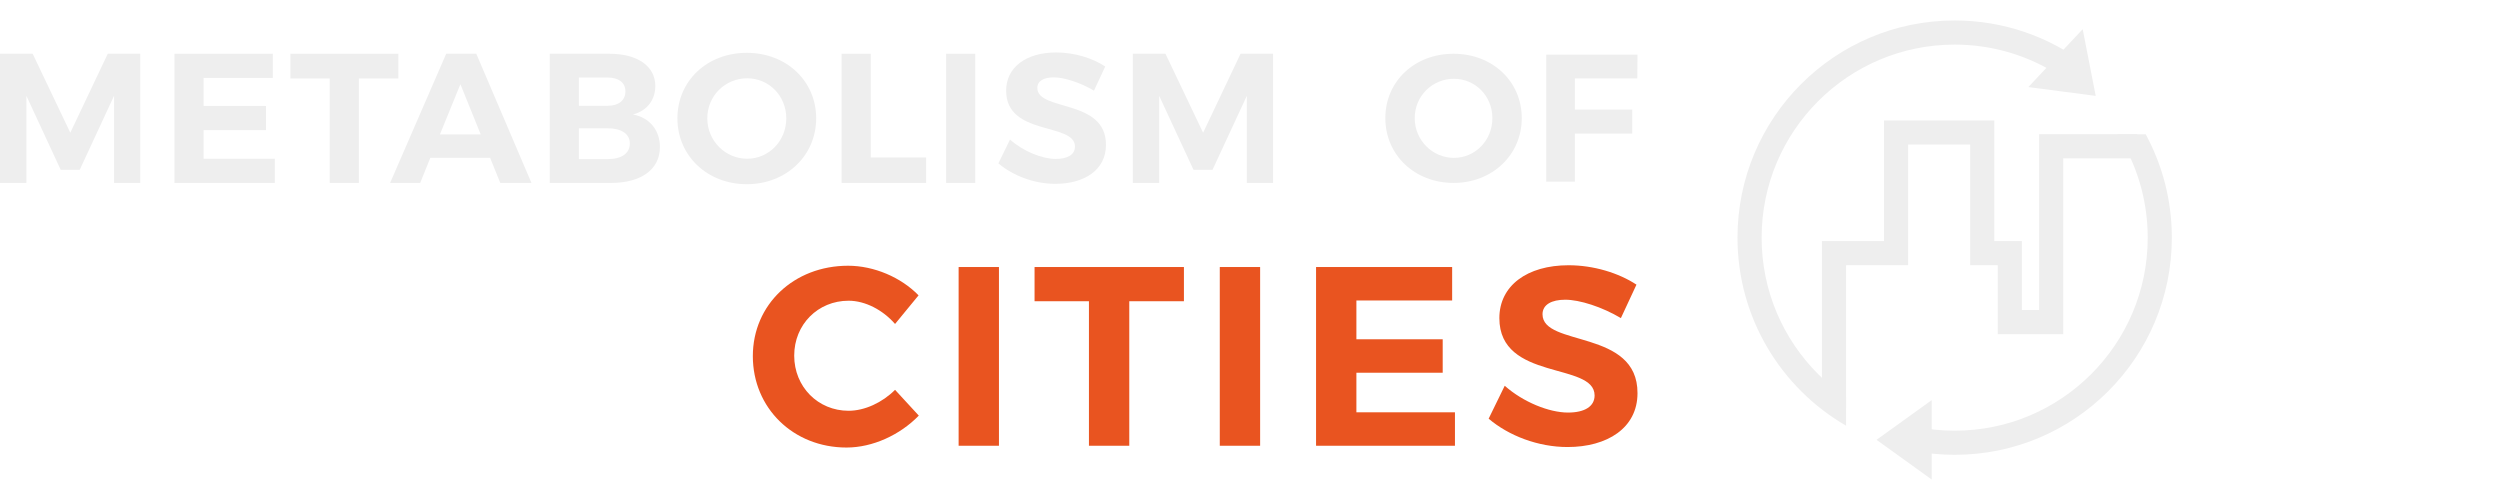
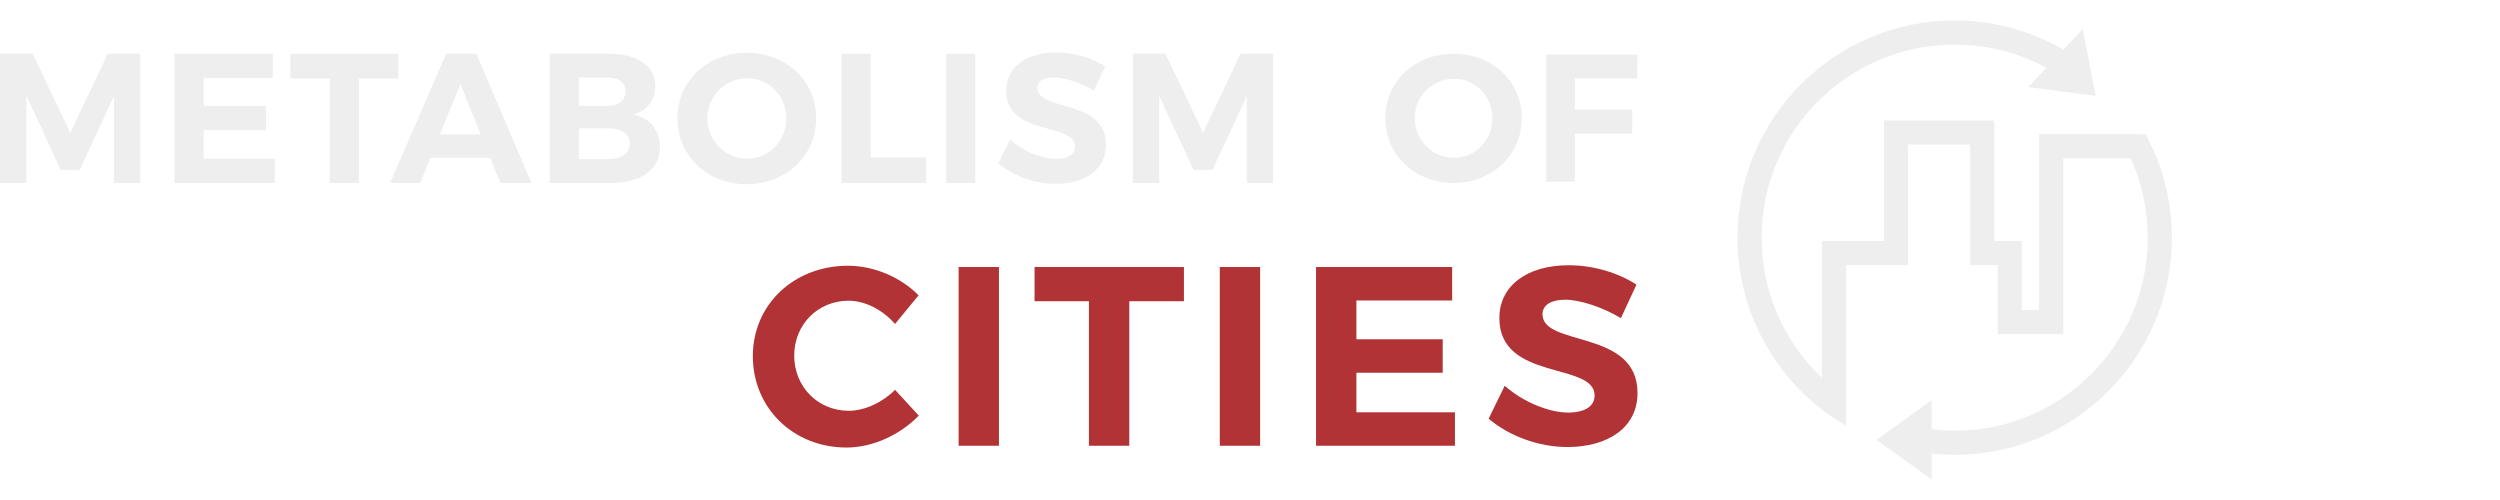
<svg xmlns="http://www.w3.org/2000/svg" version="1.1" id="svg2" xml:space="preserve" width="500" height="100" viewBox="0 0 500 100">
  <defs id="defs6" />
  <g id="g10" transform="matrix(1.333333,0,0,-1.333333,-244.3797,98.38189)">
    <path id="path14" style="fill:#eeeeee;fill-opacity:1;fill-rule:nonzero;stroke:none;stroke-width:0.063" d="m 456.578,12.544 v 25.078 l 9.308,0.002 v 18.097 h 16.545 V 37.622 h 4.137 V 27.282 h 2.585 v 26.37 h 14.737 v -5.04e-4 -3.619 h -11.118 V 23.661 h -9.824 v 10.341 h -4.136 V 52.102 H 469.505 V 34.003 h -9.307 V 12.544 h -3.62 v 0" />
    <path id="path16" style="fill:#eeeeee;fill-opacity:1;fill-rule:nonzero;stroke:none;stroke-width:0.063" d="m 447.529,38.139 c 9.3e-4,8.002 3.239,15.229 8.481,20.476 5.246,5.242 12.473,8.479 20.475,8.481 5.293,-9.2e-4 10.242,-1.425 14.507,-3.9 l 5.144,0.921 c -5.463,4.138 -12.269,6.597 -19.651,6.598 -17.992,-6.25e-4 -32.575,-14.584 -32.576,-32.575 6.2e-4,-12.057 6.554,-22.573 16.288,-28.206 v 4.265 c -1.502,1.024 -2.905,2.184 -4.188,3.466 -5.243,5.245 -8.48,12.473 -8.481,20.475 z m 57.608,15.512 h -4.206 c 2.853,-4.485 4.51,-9.798 4.511,-15.512 -6.2e-4,-8.002 -3.239,-15.229 -8.482,-20.475 -5.246,-5.243 -12.473,-8.48 -20.475,-8.482 -2.039,9.183e-4 -4.027,0.214 -5.946,0.614 V 6.116 c 1.929,-0.356 3.914,-0.552 5.946,-0.552 17.992,9.183e-4 32.575,14.583 32.576,32.575 -6.3e-4,5.616 -1.422,10.9 -3.924,15.512" />
    <path id="path18" style="fill:#eeeeee;fill-opacity:1;fill-rule:nonzero;stroke:none;stroke-width:0.063" d="M 473.039,7.813 V 1.858 l -4.137,2.978 -4.137,2.977 4.137,2.977 4.137,2.978 V 7.813" />
    <path id="path20" style="fill:#eeeeee;fill-opacity:1;fill-rule:nonzero;stroke:none;stroke-width:0.063" d="m 491.611,65.066 4.077,4.341 0.977,-5.002 0.977,-5.003 -5.054,0.662 -5.053,0.661 4.077,4.34" />
    <path id="path22" style="fill:#eeeeee;fill-opacity:1;fill-rule:nonzero;stroke:none;stroke-width:0.1" d="m 200.391,46.349 v 13.065 l -5.148,-11.1 h -2.851 l -5.149,11.1 v -13.065 h -3.958 v 19.376 h 4.9 l 5.646,-11.847 5.619,11.847 h 4.871 v -19.376 h -3.93" />
    <path id="path24" style="fill:#eeeeee;fill-opacity:1;fill-rule:nonzero;stroke:none;stroke-width:0.1" d="m 213.827,62.099 v -4.208 h 9.355 v -3.626 h -9.355 v -4.29 h 10.684 v -3.626 h -15.058 v 19.376 h 14.753 v -3.626 h -10.379" />
    <path id="path26" style="fill:#eeeeee;fill-opacity:1;fill-rule:nonzero;stroke:none;stroke-width:0.1" d="m 237.115,62.016 v -15.667 h -4.373 v 15.667 h -5.896 v 3.709 h 16.193 v -3.709 h -5.924" />
    <path id="path28" style="fill:#eeeeee;fill-opacity:1;fill-rule:nonzero;stroke:none;stroke-width:0.1" d="m 252.346,61.157 -3.072,-7.529 h 6.117 z m -4.512,-11.044 -1.521,-3.765 h -4.512 l 8.414,19.376 h 4.512 l 8.276,-19.376 h -4.679 l -1.521,3.765 h -8.969" />
    <path id="path30" style="fill:#eeeeee;fill-opacity:1;fill-rule:nonzero;stroke:none;stroke-width:0.1" d="m 270.121,49.919 h 4.319 c 2.076,0 3.321,0.859 3.321,2.354 0,1.411 -1.245,2.27 -3.321,2.27 h -4.319 z m 0,8 h 4.319 c 1.632,0 2.657,0.803 2.657,2.158 0,1.329 -1.025,2.076 -2.657,2.076 h -4.319 z m 4.539,7.806 c 4.264,0 6.92,-1.855 6.92,-4.845 0,-2.104 -1.272,-3.737 -3.348,-4.262 2.491,-0.471 4.041,-2.354 4.041,-4.899 0,-3.322 -2.796,-5.37 -7.308,-5.37 h -9.217 v 19.376 h 8.912" />
    <path id="path32" style="fill:#eeeeee;fill-opacity:1;fill-rule:nonzero;stroke:none;stroke-width:0.1" d="m 289.38,56.036 c 0,-3.404 2.74,-6.061 5.979,-6.061 3.239,0 5.868,2.657 5.868,6.061 0,3.405 -2.629,6.007 -5.868,6.007 -3.267,0 -5.979,-2.602 -5.979,-6.007 z m 16.331,0 c 0,-5.591 -4.484,-9.88 -10.408,-9.88 -5.923,0 -10.406,4.263 -10.406,9.88 0,5.646 4.483,9.827 10.406,9.827 5.924,0 10.408,-4.207 10.408,-9.827" />
    <path id="path34" style="fill:#eeeeee;fill-opacity:1;fill-rule:nonzero;stroke:none;stroke-width:0.1" d="m 322.202,50.168 v -3.82 h -12.676 v 19.376 h 4.373 v -15.557 h 8.303" />
    <path id="path36" style="fill:#eeeeee;fill-opacity:1;fill-rule:nonzero;stroke:none;stroke-width:0.1" d="m 325.201,46.349 v 19.376 h 4.373 v -19.376 h -4.373" />
    <path id="path38" style="fill:#eeeeee;fill-opacity:1;fill-rule:nonzero;stroke:none;stroke-width:0.1" d="m 349.071,63.815 -1.69,-3.626 c -2.048,1.218 -4.483,1.993 -6.033,1.993 -1.467,0 -2.464,-0.526 -2.464,-1.578 0,-3.57 10.324,-1.578 10.297,-8.553 0,-3.792 -3.294,-5.841 -7.585,-5.841 -3.183,0 -6.365,1.218 -8.553,3.072 l 1.744,3.571 c 1.993,-1.772 4.817,-2.906 6.866,-2.906 1.798,0 2.877,0.664 2.877,1.854 0,3.654 -10.324,1.523 -10.324,8.387 0,3.516 3.017,5.729 7.501,5.729 2.713,0 5.426,-0.83 7.364,-2.104" />
    <path id="path40" style="fill:#eeeeee;fill-opacity:1;fill-rule:nonzero;stroke:none;stroke-width:0.1" d="m 370.311,46.349 v 13.065 l -5.149,-11.1 h -2.851 l -5.149,11.1 v -13.065 h -3.957 v 19.376 h 4.899 l 5.646,-11.847 5.619,11.847 h 4.871 v -19.376 h -3.929" />
    <path id="path42" style="fill:#eeeeee;fill-opacity:1;fill-rule:nonzero;stroke:none;stroke-width:0.071" d="m 395.494,56.064 c 0,-3.347 2.694,-5.959 5.878,-5.959 3.184,0 5.77,2.612 5.77,5.959 0,3.347 -2.586,5.905 -5.77,5.905 -3.211,0 -5.878,-2.558 -5.878,-5.905 z m 16.056,0 c 0,-5.497 -4.408,-9.716 -10.232,-9.716 -5.824,0 -10.233,4.191 -10.233,9.716 0,5.551 4.409,9.66 10.233,9.66 5.824,0 10.232,-4.136 10.232,-9.66" />
    <path id="path44" style="fill:#eeeeee;fill-opacity:1;fill-rule:nonzero;stroke:none;stroke-width:0.071" d="M 419.521,62.023 V 57.344 h 8.6 v -3.593 h -8.6 v -7.211 h -4.3 v 19.049 h 13.688 l -0.027,-3.565 h -9.361" />
-     <path id="path46" style="fill:#e95420;fill-opacity:1;fill-rule:nonzero;stroke:none;stroke-width:0.1" d="m 321.068,29.483 -3.525,-4.291 c -1.837,2.107 -4.481,3.486 -6.969,3.486 -4.597,0 -8.158,-3.562 -8.158,-8.234 0,-4.672 3.561,-8.273 8.158,-8.273 2.412,0 5.054,1.226 6.969,3.141 l 3.562,-3.867 c -2.834,-2.912 -6.932,-4.789 -10.838,-4.789 -8.005,0 -14.057,5.938 -14.057,13.713 0,7.736 6.166,13.557 14.287,13.557 3.868,0 7.928,-1.723 10.571,-4.441" />
-     <path id="path48" style="fill:#e95420;fill-opacity:1;fill-rule:nonzero;stroke:none;stroke-width:0.1" d="M 327.078,6.924 V 33.733 h 6.05 V 6.924 h -6.05" />
-     <path id="path50" style="fill:#e95420;fill-opacity:1;fill-rule:nonzero;stroke:none;stroke-width:0.1" d="M 352.677,28.602 V 6.924 h -6.051 V 28.602 h -8.158 v 5.131 h 22.406 v -5.131 h -8.197" />
-     <path id="path52" style="fill:#e95420;fill-opacity:1;fill-rule:nonzero;stroke:none;stroke-width:0.1" d="M 366.252,6.924 V 33.733 h 6.052 V 6.924 h -6.052" />
-     <path id="path54" style="fill:#e95420;fill-opacity:1;fill-rule:nonzero;stroke:none;stroke-width:0.1" d="m 386.744,28.715 v -5.82 h 12.945 v -5.018 h -12.945 v -5.936 h 14.784 V 6.924 h -20.835 V 33.733 h 20.414 v -5.018 h -14.363" />
-     <path id="path56" style="fill:#e95420;fill-opacity:1;fill-rule:nonzero;stroke:none;stroke-width:0.1" d="m 428.755,31.09 -2.336,-5.018 c -2.834,1.686 -6.204,2.758 -8.349,2.758 -2.029,0 -3.408,-0.727 -3.408,-2.182 0,-4.941 14.285,-2.184 14.248,-11.836 0,-5.246 -4.559,-8.08 -10.494,-8.08 -4.405,0 -8.81,1.685 -11.835,4.25 l 2.413,4.941 c 2.757,-2.451 6.664,-4.021 9.498,-4.021 2.489,0 3.982,0.92 3.982,2.566 0,5.055 -14.285,2.106 -14.285,11.603 0,4.865 4.175,7.928 10.379,7.928 3.754,0 7.507,-1.149 10.187,-2.91" />
+     <path id="path46" style="fill:#b13335;fill-opacity:1;fill-rule:nonzero;stroke:none;stroke-width:0.1" d="m 321.068,29.483 -3.525,-4.291 c -1.837,2.107 -4.481,3.486 -6.969,3.486 -4.597,0 -8.158,-3.562 -8.158,-8.234 0,-4.672 3.561,-8.273 8.158,-8.273 2.412,0 5.054,1.226 6.969,3.141 l 3.562,-3.867 c -2.834,-2.912 -6.932,-4.789 -10.838,-4.789 -8.005,0 -14.057,5.938 -14.057,13.713 0,7.736 6.166,13.557 14.287,13.557 3.868,0 7.928,-1.723 10.571,-4.441" />
+     <path id="path48" style="fill:#b13335;fill-opacity:1;fill-rule:nonzero;stroke:none;stroke-width:0.1" d="M 327.078,6.924 V 33.733 h 6.05 V 6.924 h -6.05" />
+     <path id="path50" style="fill:#b13335;fill-opacity:1;fill-rule:nonzero;stroke:none;stroke-width:0.1" d="M 352.677,28.602 V 6.924 h -6.051 V 28.602 h -8.158 v 5.131 h 22.406 v -5.131 h -8.197" />
+     <path id="path52" style="fill:#b13335;fill-opacity:1;fill-rule:nonzero;stroke:none;stroke-width:0.1" d="M 366.252,6.924 V 33.733 h 6.052 V 6.924 h -6.052" />
+     <path id="path54" style="fill:#b13335;fill-opacity:1;fill-rule:nonzero;stroke:none;stroke-width:0.1" d="m 386.744,28.715 v -5.82 h 12.945 v -5.018 h -12.945 v -5.936 h 14.784 V 6.924 h -20.835 V 33.733 h 20.414 v -5.018 h -14.363" />
+     <path id="path56" style="fill:#b13335;fill-opacity:1;fill-rule:nonzero;stroke:none;stroke-width:0.1" d="m 428.755,31.09 -2.336,-5.018 c -2.834,1.686 -6.204,2.758 -8.349,2.758 -2.029,0 -3.408,-0.727 -3.408,-2.182 0,-4.941 14.285,-2.184 14.248,-11.836 0,-5.246 -4.559,-8.08 -10.494,-8.08 -4.405,0 -8.81,1.685 -11.835,4.25 l 2.413,4.941 c 2.757,-2.451 6.664,-4.021 9.498,-4.021 2.489,0 3.982,0.92 3.982,2.566 0,5.055 -14.285,2.106 -14.285,11.603 0,4.865 4.175,7.928 10.379,7.928 3.754,0 7.507,-1.149 10.187,-2.91" />
  </g>
</svg>
